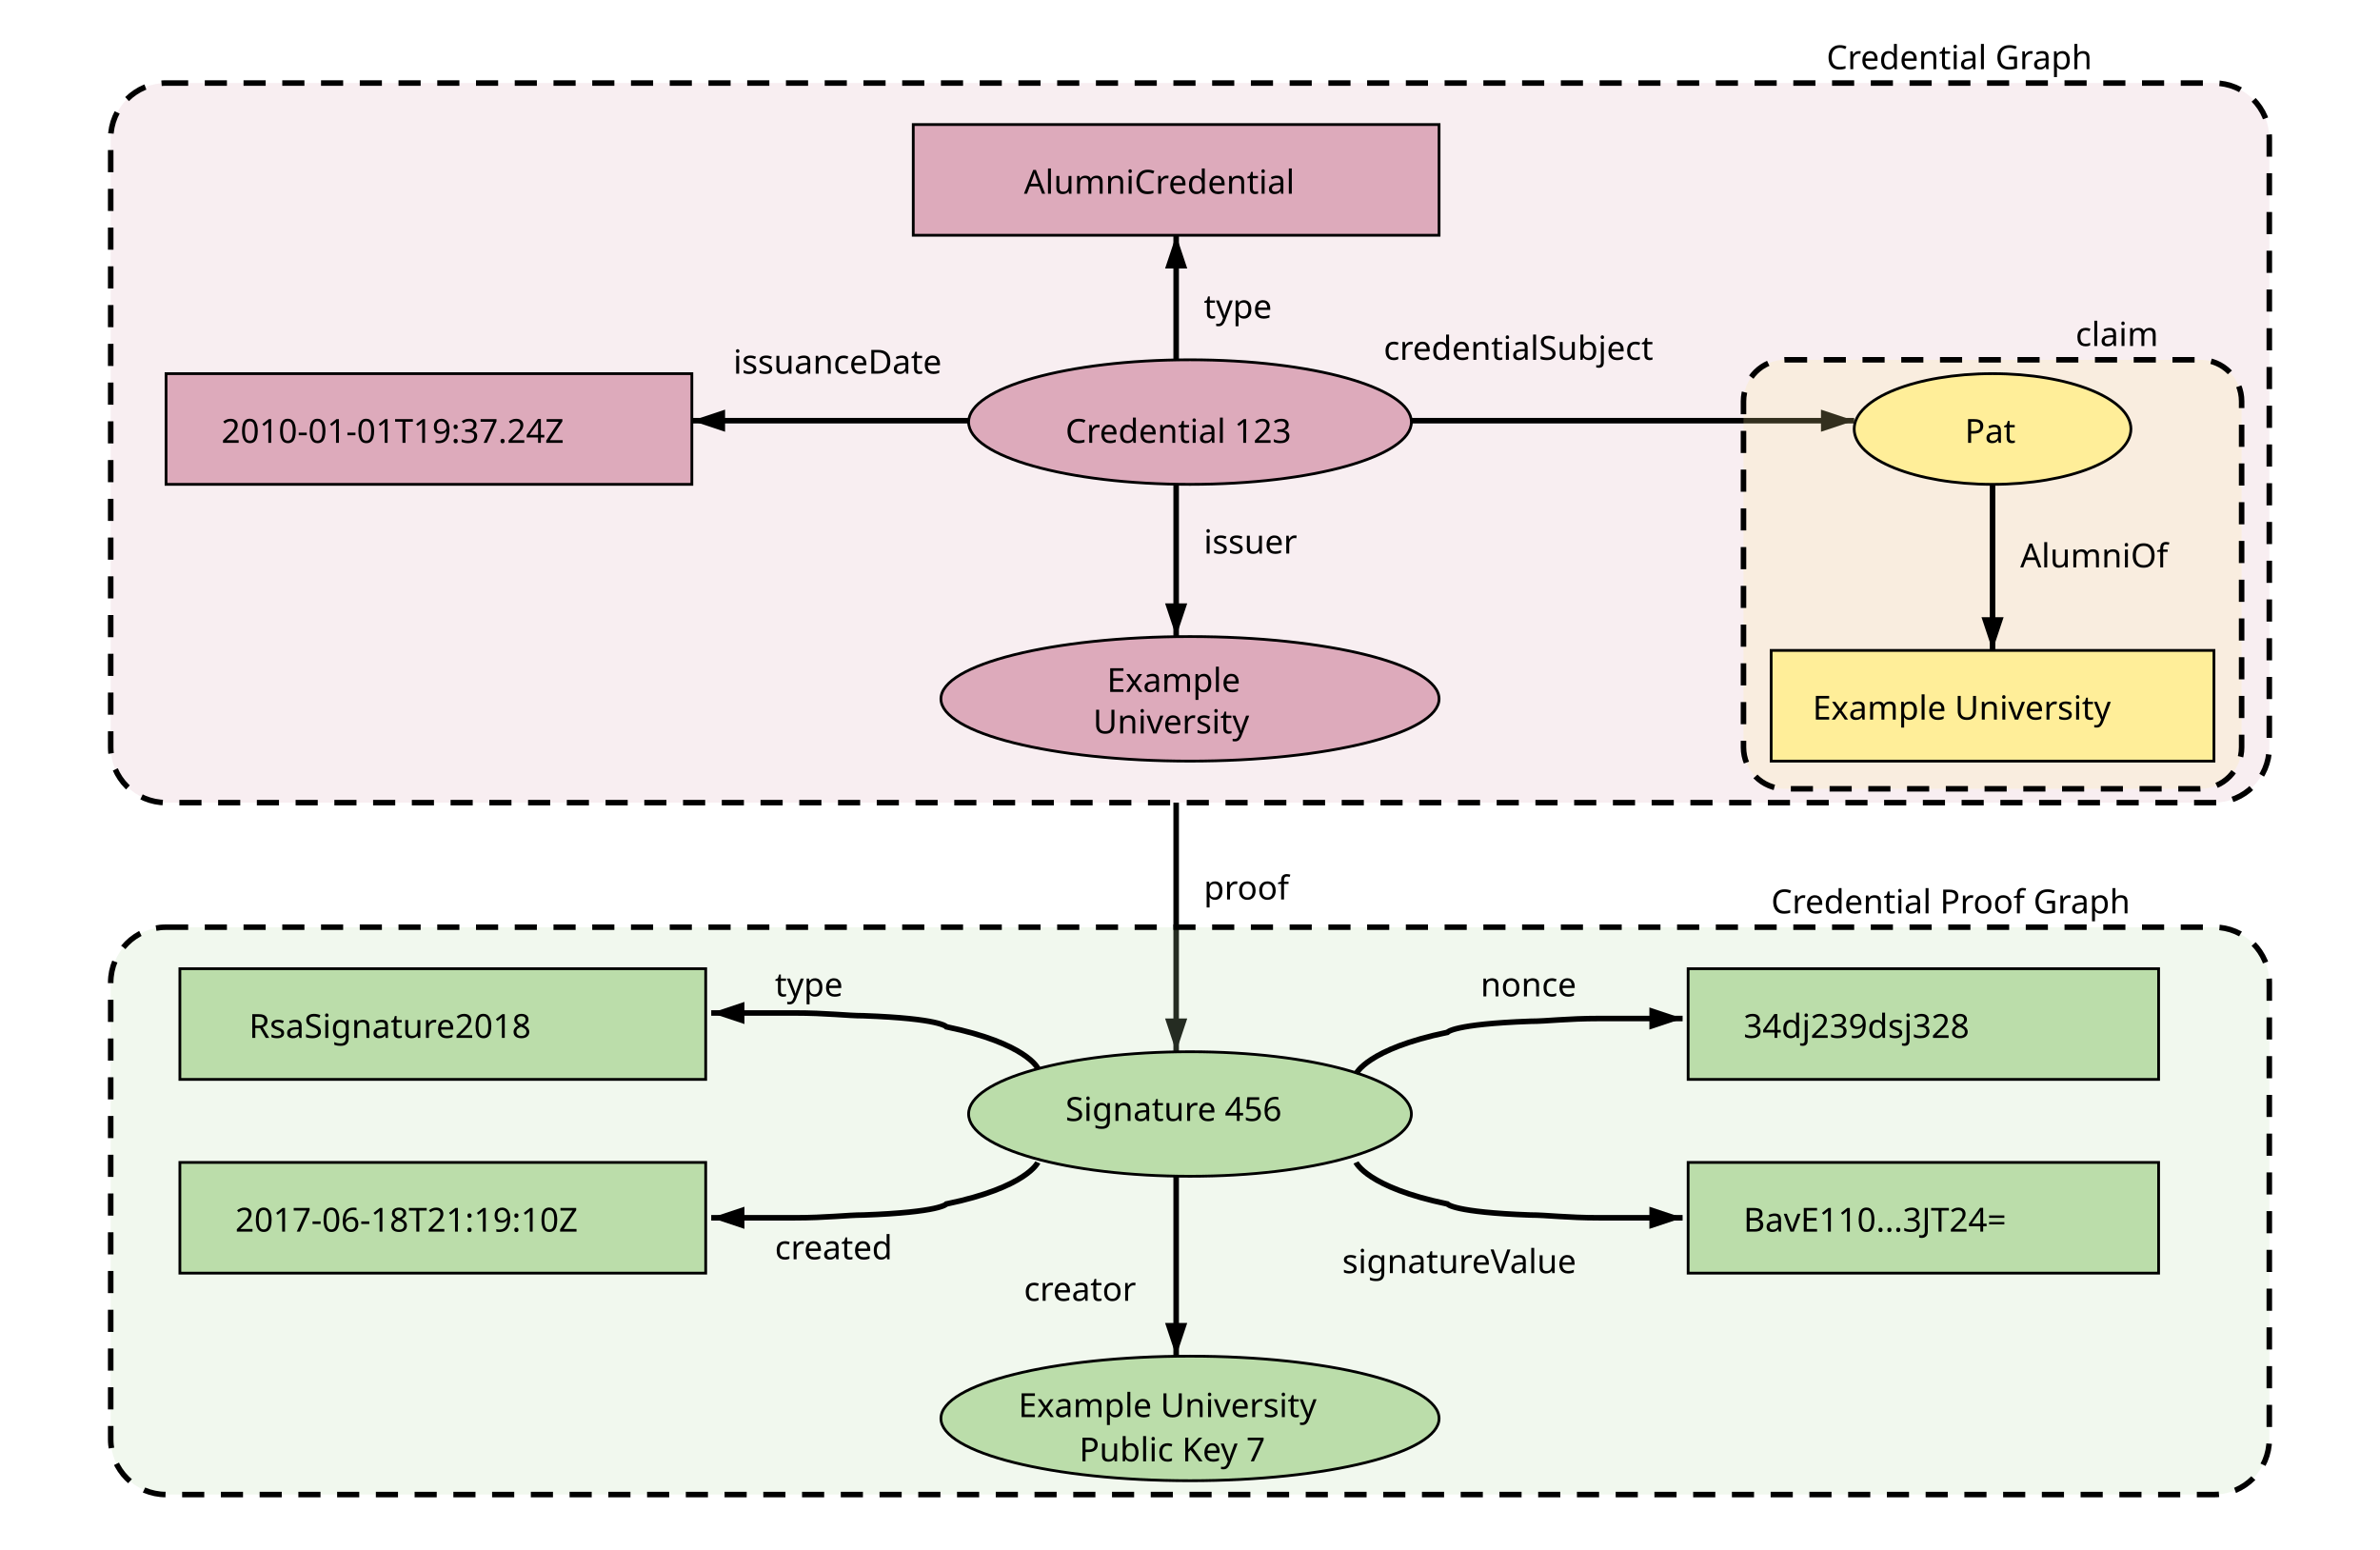
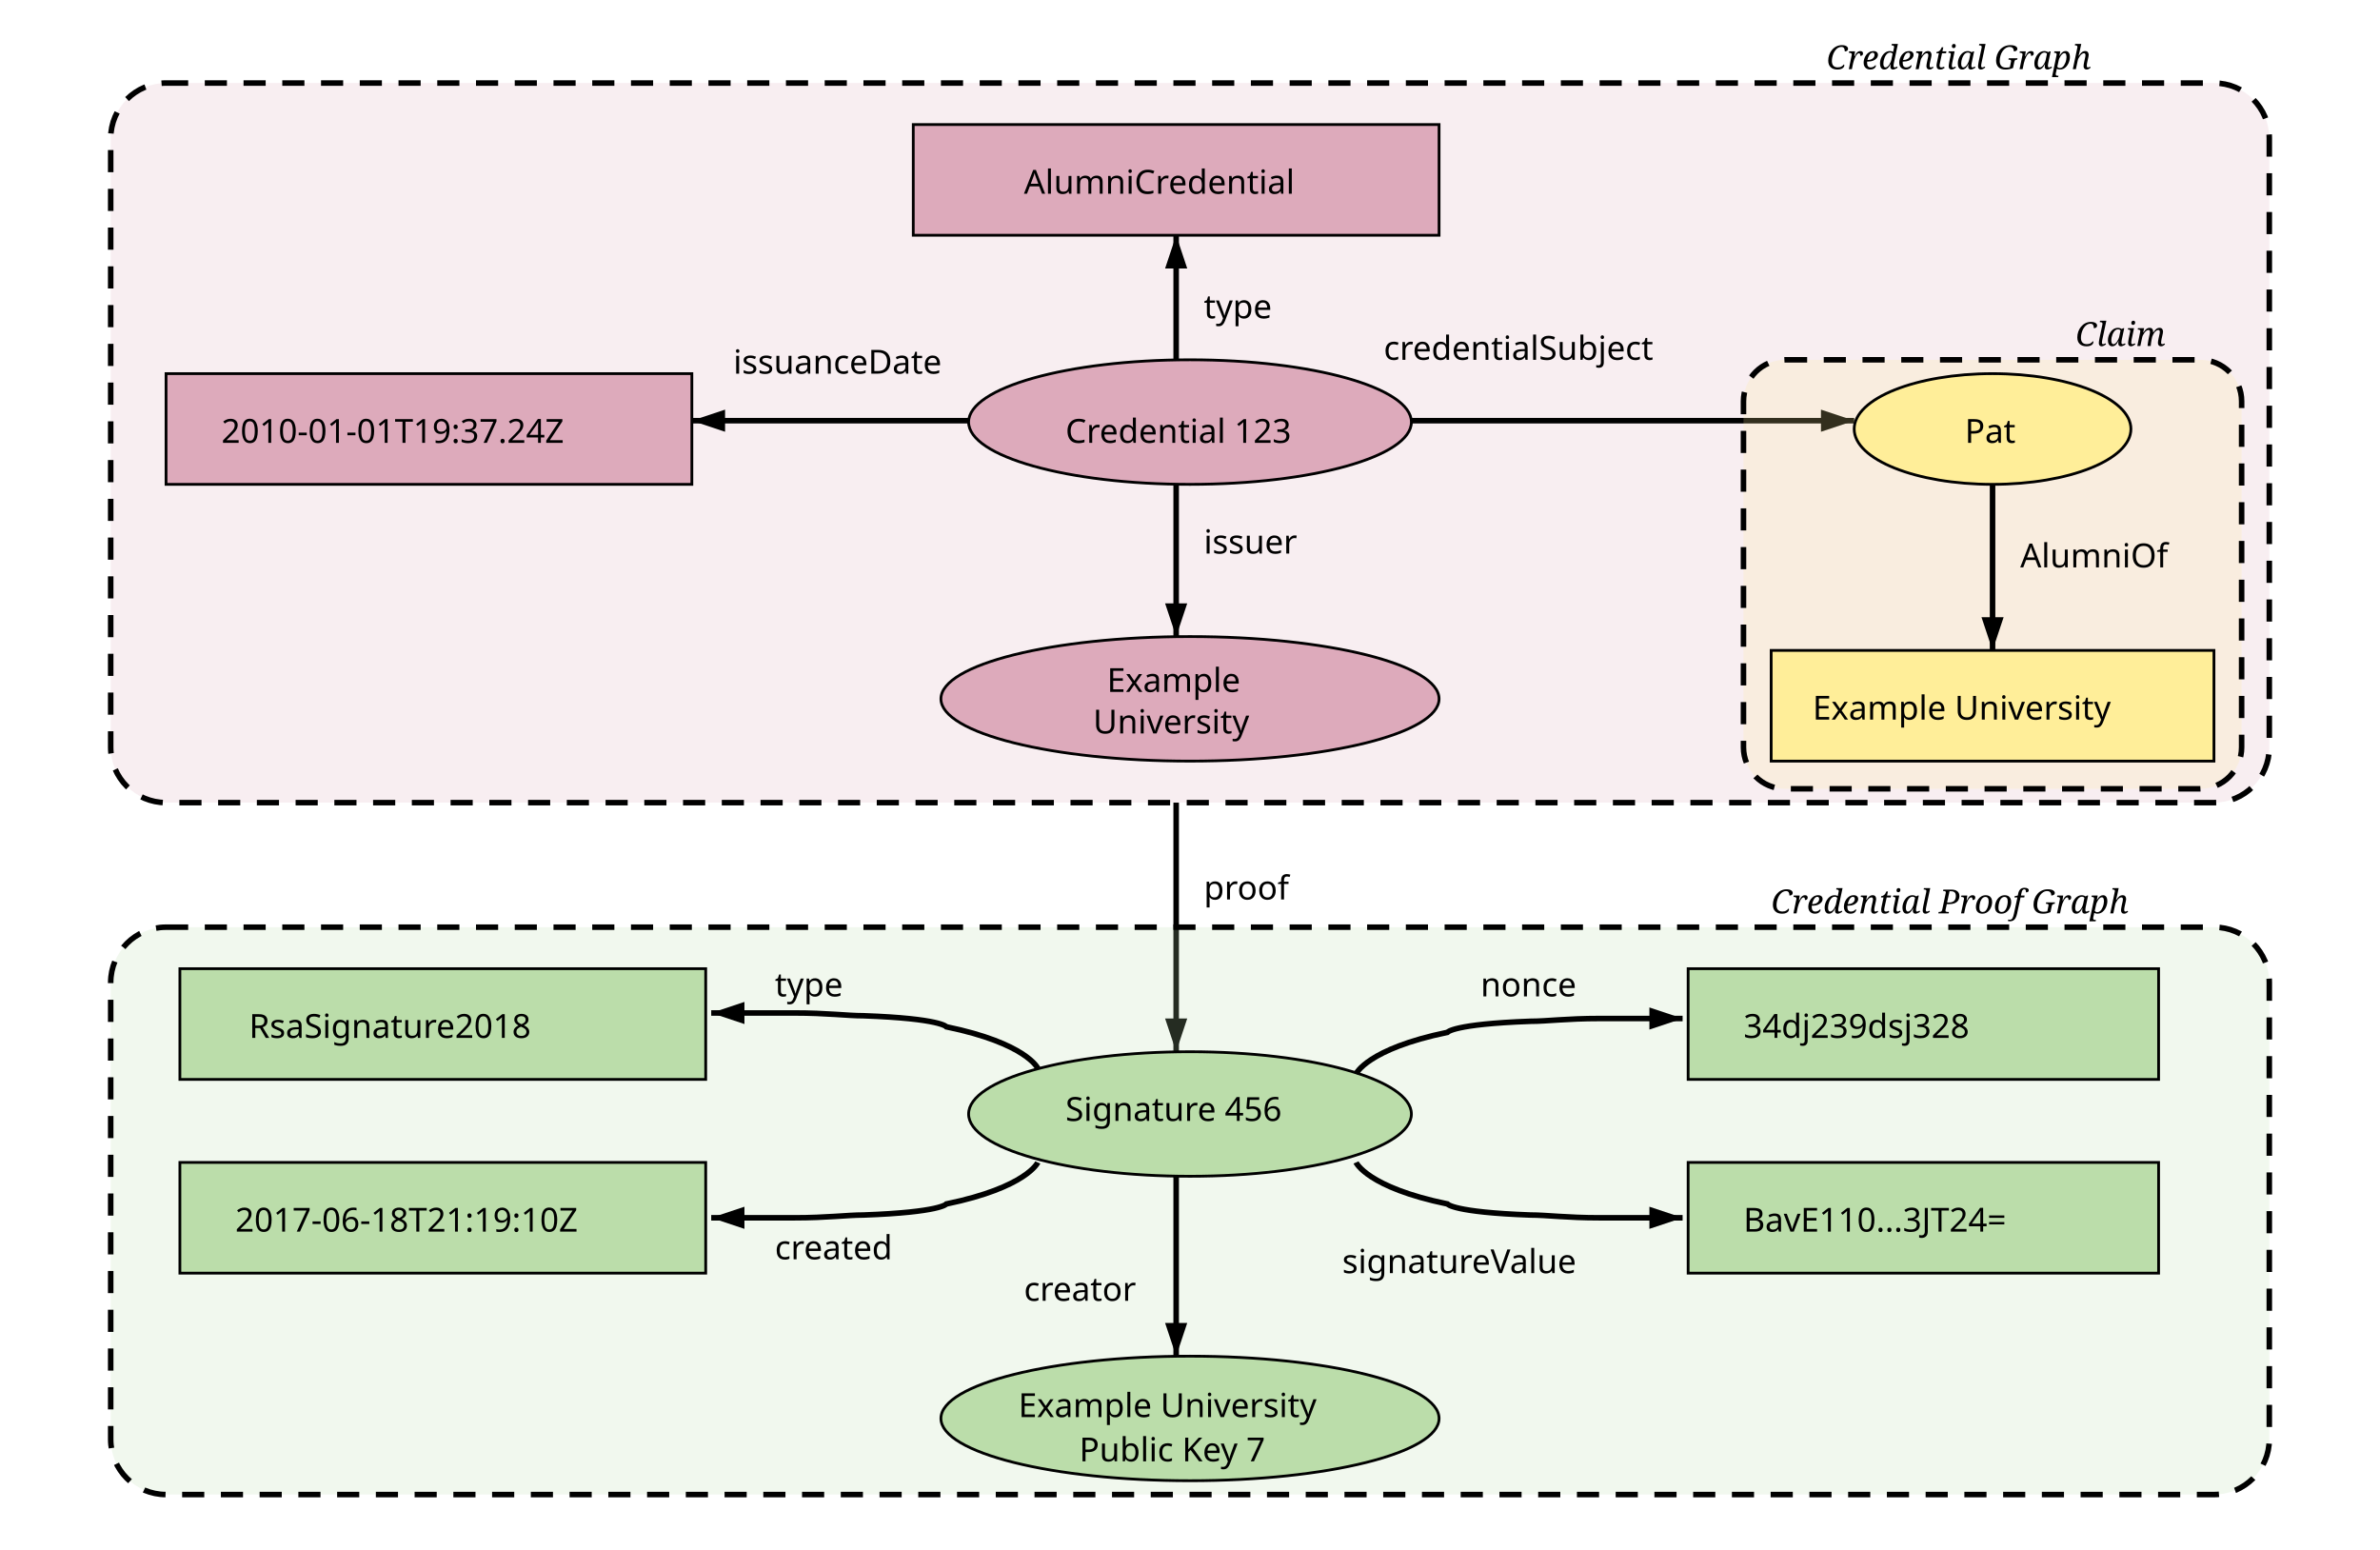
<svg xmlns="http://www.w3.org/2000/svg" version="1.1" viewBox="0 130 860 560" fill="none">
  <defs>
    <style>
      rect { stroke-width: 1 ; stroke: #000}
		  .graph { stroke-width: 2; stroke-dasharray: 8,6; fill-opacity: 0.2}
+ 			.graph-label {font-family: serif ; font-style: italic }
			line, .arcs { stroke: #000 ; stroke-width: 2; marker-end: url(#arrow) }
  		text { fill: #000; font-size: 12 ; font-family: sans-serif }
			.credential &gt; rect { fill: #dab}
			.credential-proof &gt; rect { fill: #bda}
- 			.pat &gt; rect { fill: #fe9}
+ 			.claim &gt; rect { fill: #fe9}
		  .background { stroke: none; fill: #fff}

  	</style>
    <marker id="arrow" viewBox="0 0 6 4" refX="6" refY="2" fill="#000" markerWidth="6" markerHeight="4" orient="auto">
      <path d="M0 0v4l6 -2z" />
    </marker>
  </defs>
  <rect class="background" width="864" height="958" />
  <g>
    <g class="credential">
      <text class="graph-label" x="660" y="155">Credential Graph</text>
      <rect x="40" y="160" rx="20" width="780" height="260" class="graph" />
      <rect x="350" y="260" rx="80" width="160" ry="25" height="45" />
      <text x="385" y="290">Credential 123</text>
      <line x1="350" y1="282" x2="250" y2="282" />
      <text x="265" y="265">issuanceDate</text>
      <rect x="60" y="265" width="190" height="40" />
      <text x="80" y="290">2010-01-01T19:37.24Z</text>
      <line x1="425" y1="260" x2="425" y2="215" />
      <text x="435" y="245">type</text>
      <rect x="330" y="175" width="190" height="40" />
      <text x="370" y="200">AlumniCredential</text>
      <line x1="510" y1="282" x2="670" y2="282" />
      <text x="500" y="260">credentialSubject</text>
-       <g class="pat">
+       <g class="claim">
        <rect x="630" y="260" width="180" height="155" class="graph" rx="15" />
-         <text x="750" y="255" class="graph-label">claim</text>
+         <text x="750" y="255" class="graph-label">Claim</text>
        <rect x="670" y="265" width="100" height="40" rx="50" ry="20" />
        <text x="710" y="290">Pat</text>
        <line x1="720" y1="305" x2="720" y2="365" />
        <text x="730" y="335">AlumniOf</text>
        <rect x="640" y="365" width="160" height="40" />
        <text x="655" y="390" fill="#000">Example University</text>
      </g>
      <line x1="425" y1="305" x2="425" y2="360" />
      <text x="435" y="330">issuer</text>
      <rect x="340" y="360" rx="90" width="180" ry="25" height="45" />
      <text x="400" y="380">Example
						<tspan x="395" dy="15">University</tspan>
      </text>
    </g>
    <line x1="425" y1="420" x2="425" y2="510" />
    <text x="435" y="455">proof</text>
    <g class="credential-proof">
      <text class="graph-label" x="640" y="460">Credential Proof Graph</text>
      <rect x="40" y="465" rx="20" width="780" height="205" class="graph" />
      <rect x="350" y="510" width="160" height="45" rx="80" ry="25" />
      <text x="385" y="535">Signature 456</text>
      <path class="arcs" d="m375 516c0 0 -4 -9 -33 -15c0 0 -2 -3 -30 -4c-6 0 -13 -1 -25 -1h-30" />
      <text x="280" y="490">type</text>
      <rect x="65" y="480" height="40" width="190" />
      <text x="90" y="505">RsaSignature2018</text>
      <path class="arcs" d="m375 550c0 0 -4 9 -33 15c0 0 -2 3 -30 4c-6 0 -13 1 -25 1h-30" />
      <text x="280" y="585">created</text>
      <rect x="65" y="550" width="190" height="40" />
      <text x="85" y="575">2017-06-18T21:19:10Z</text>
      <path class="arcs" d="m490 518c0 0 4 -9 33 -15c0 0 2 -3 30 -4c6 0 13 -1 25 -1h30" />
      <text x="535" y="490">nonce</text>
      <rect x="610" y="480" width="170" height="40" />
      <text x="630" y="505">34dj239dsj328</text>
      <path class="arcs" d="m490 550c0 0 4 9 33 15c0 0 2 3 30 4c6 0 13 1 25 1h30" />
      <text x="485" y="590">signatureValue</text>
      <rect x="610" y="550" width="170" height="40" />
      <text x="630" y="575">BavE110...3JT24=</text>
      <line x1="425" y1="555" x2="425" y2="620" />
      <text x="370" y="600">creator</text>
      <rect x="340" y="620" rx="90" width="180" ry="25" height="45" />
      <text x="368" y="642">Example University
			    <tspan x="390" dy="16">Public Key 7</tspan>
      </text>
    </g>
  </g>
</svg>
